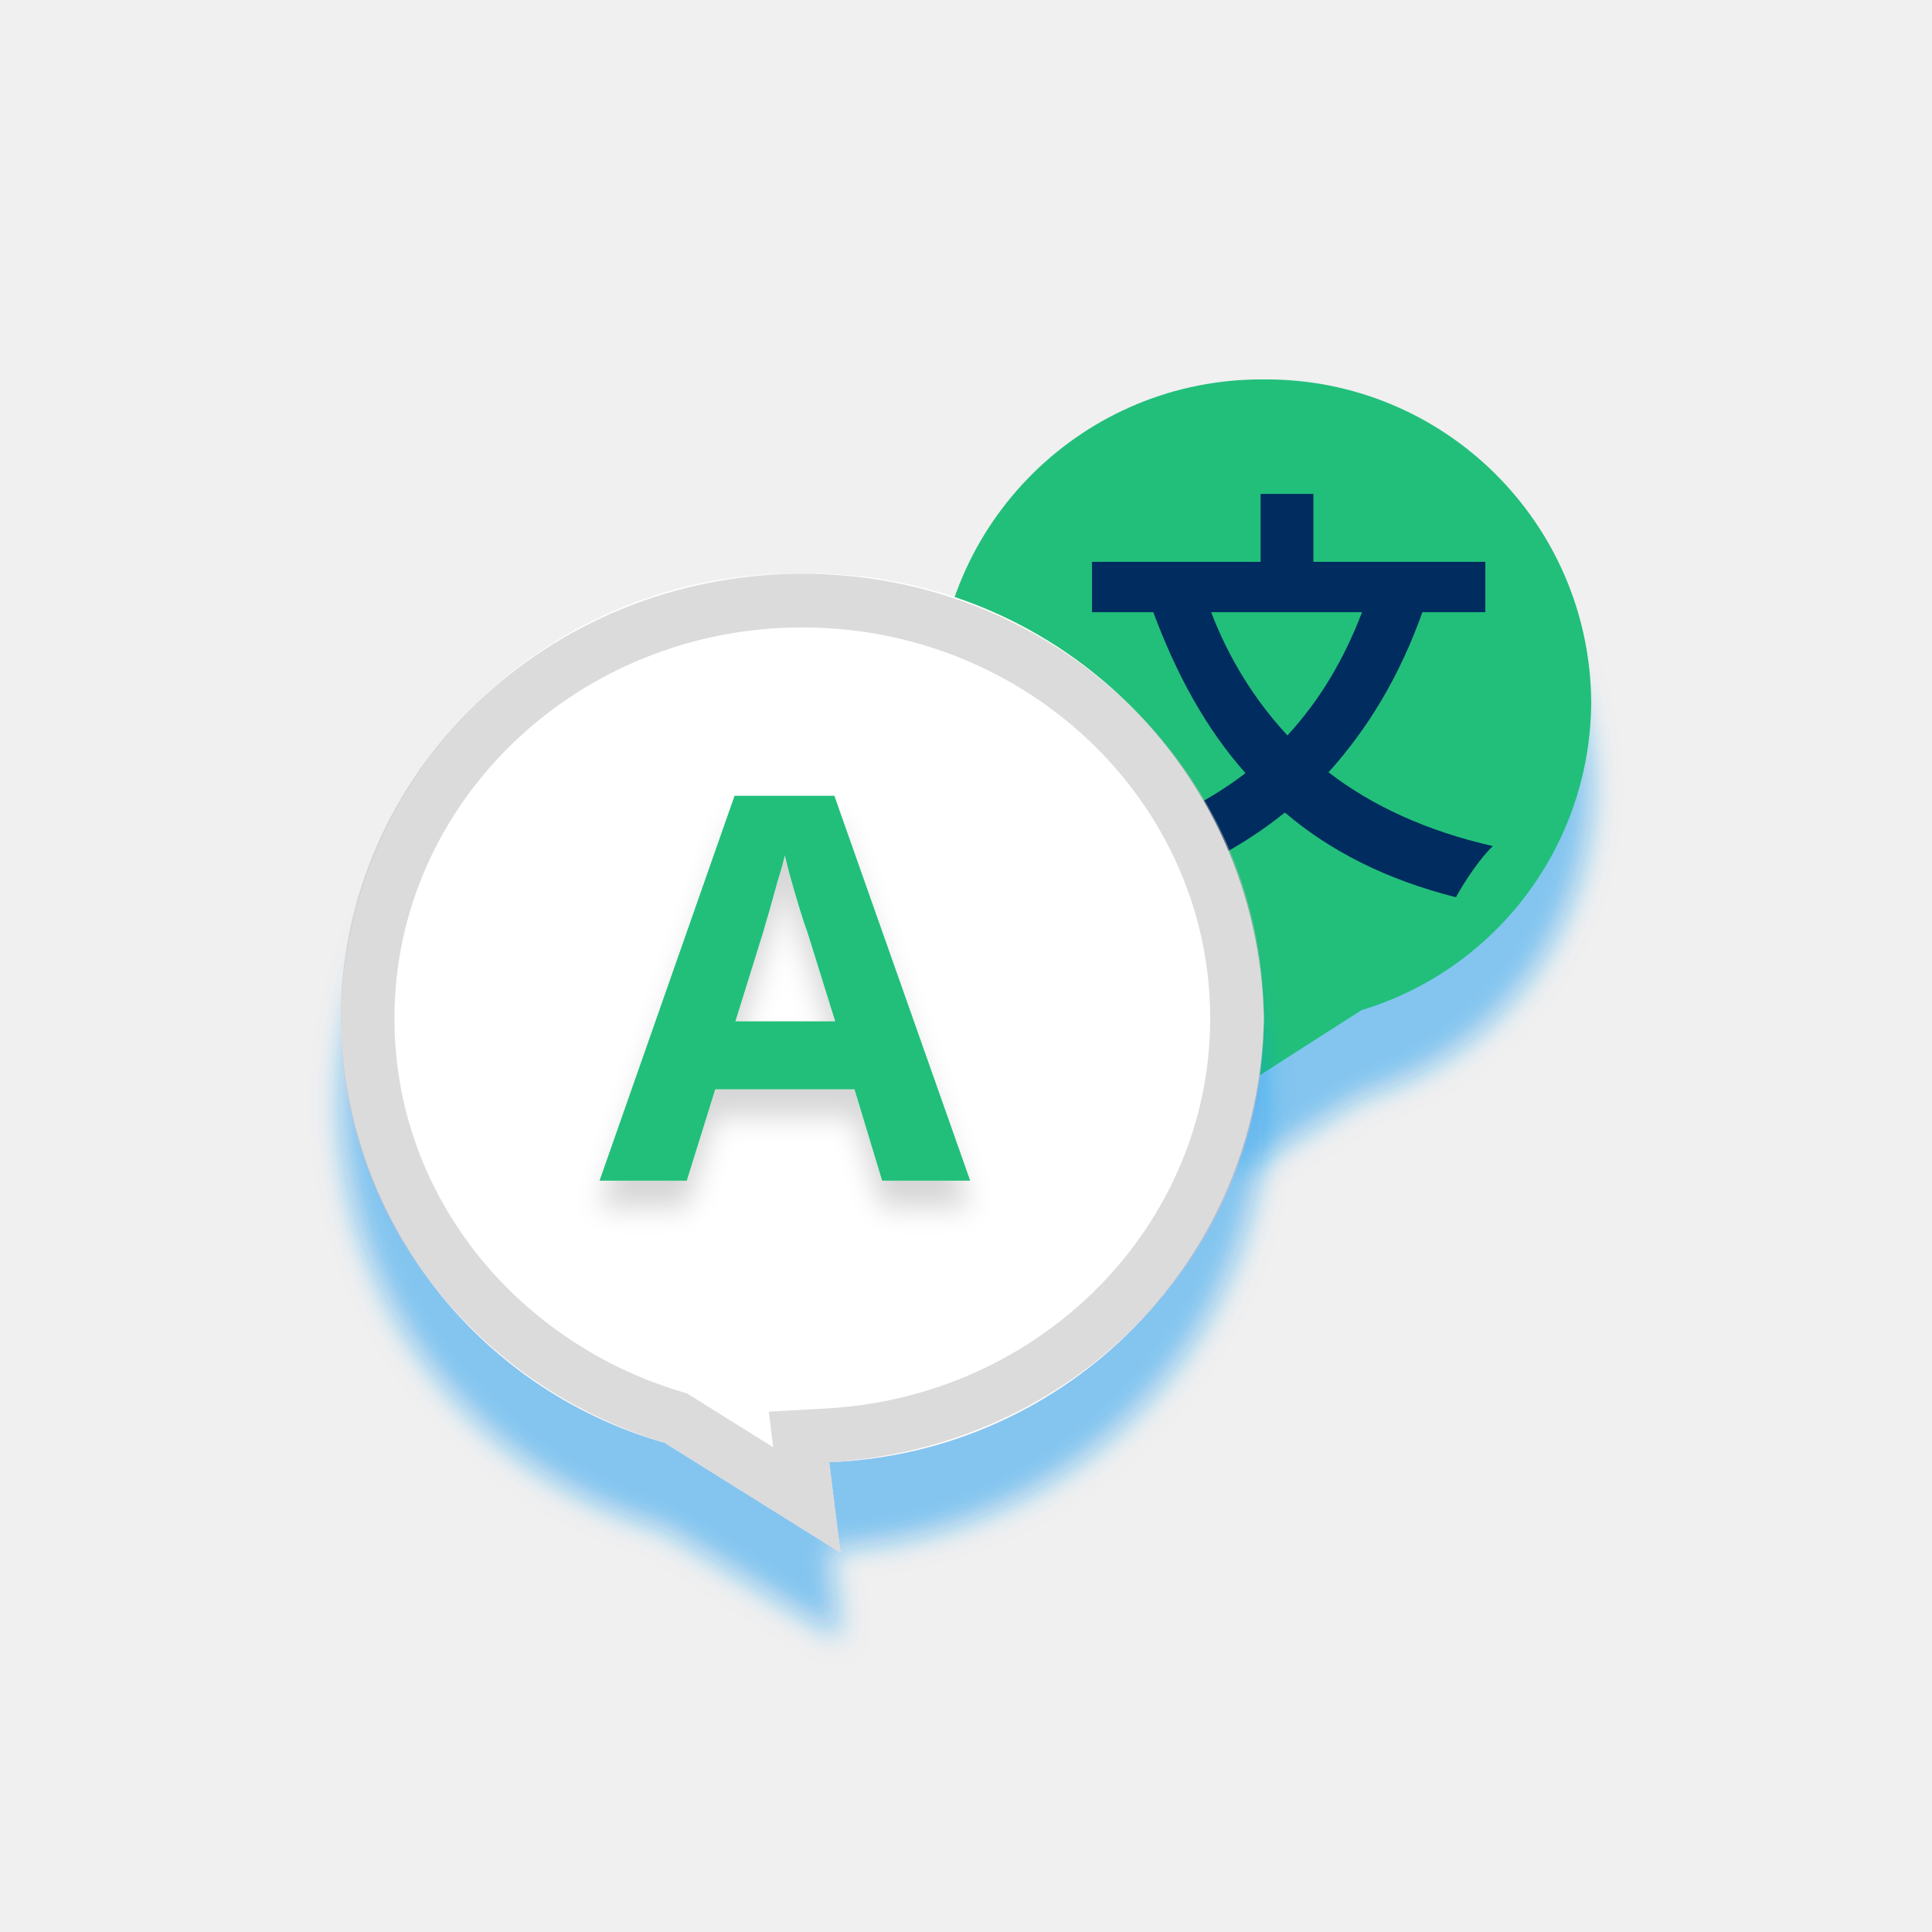
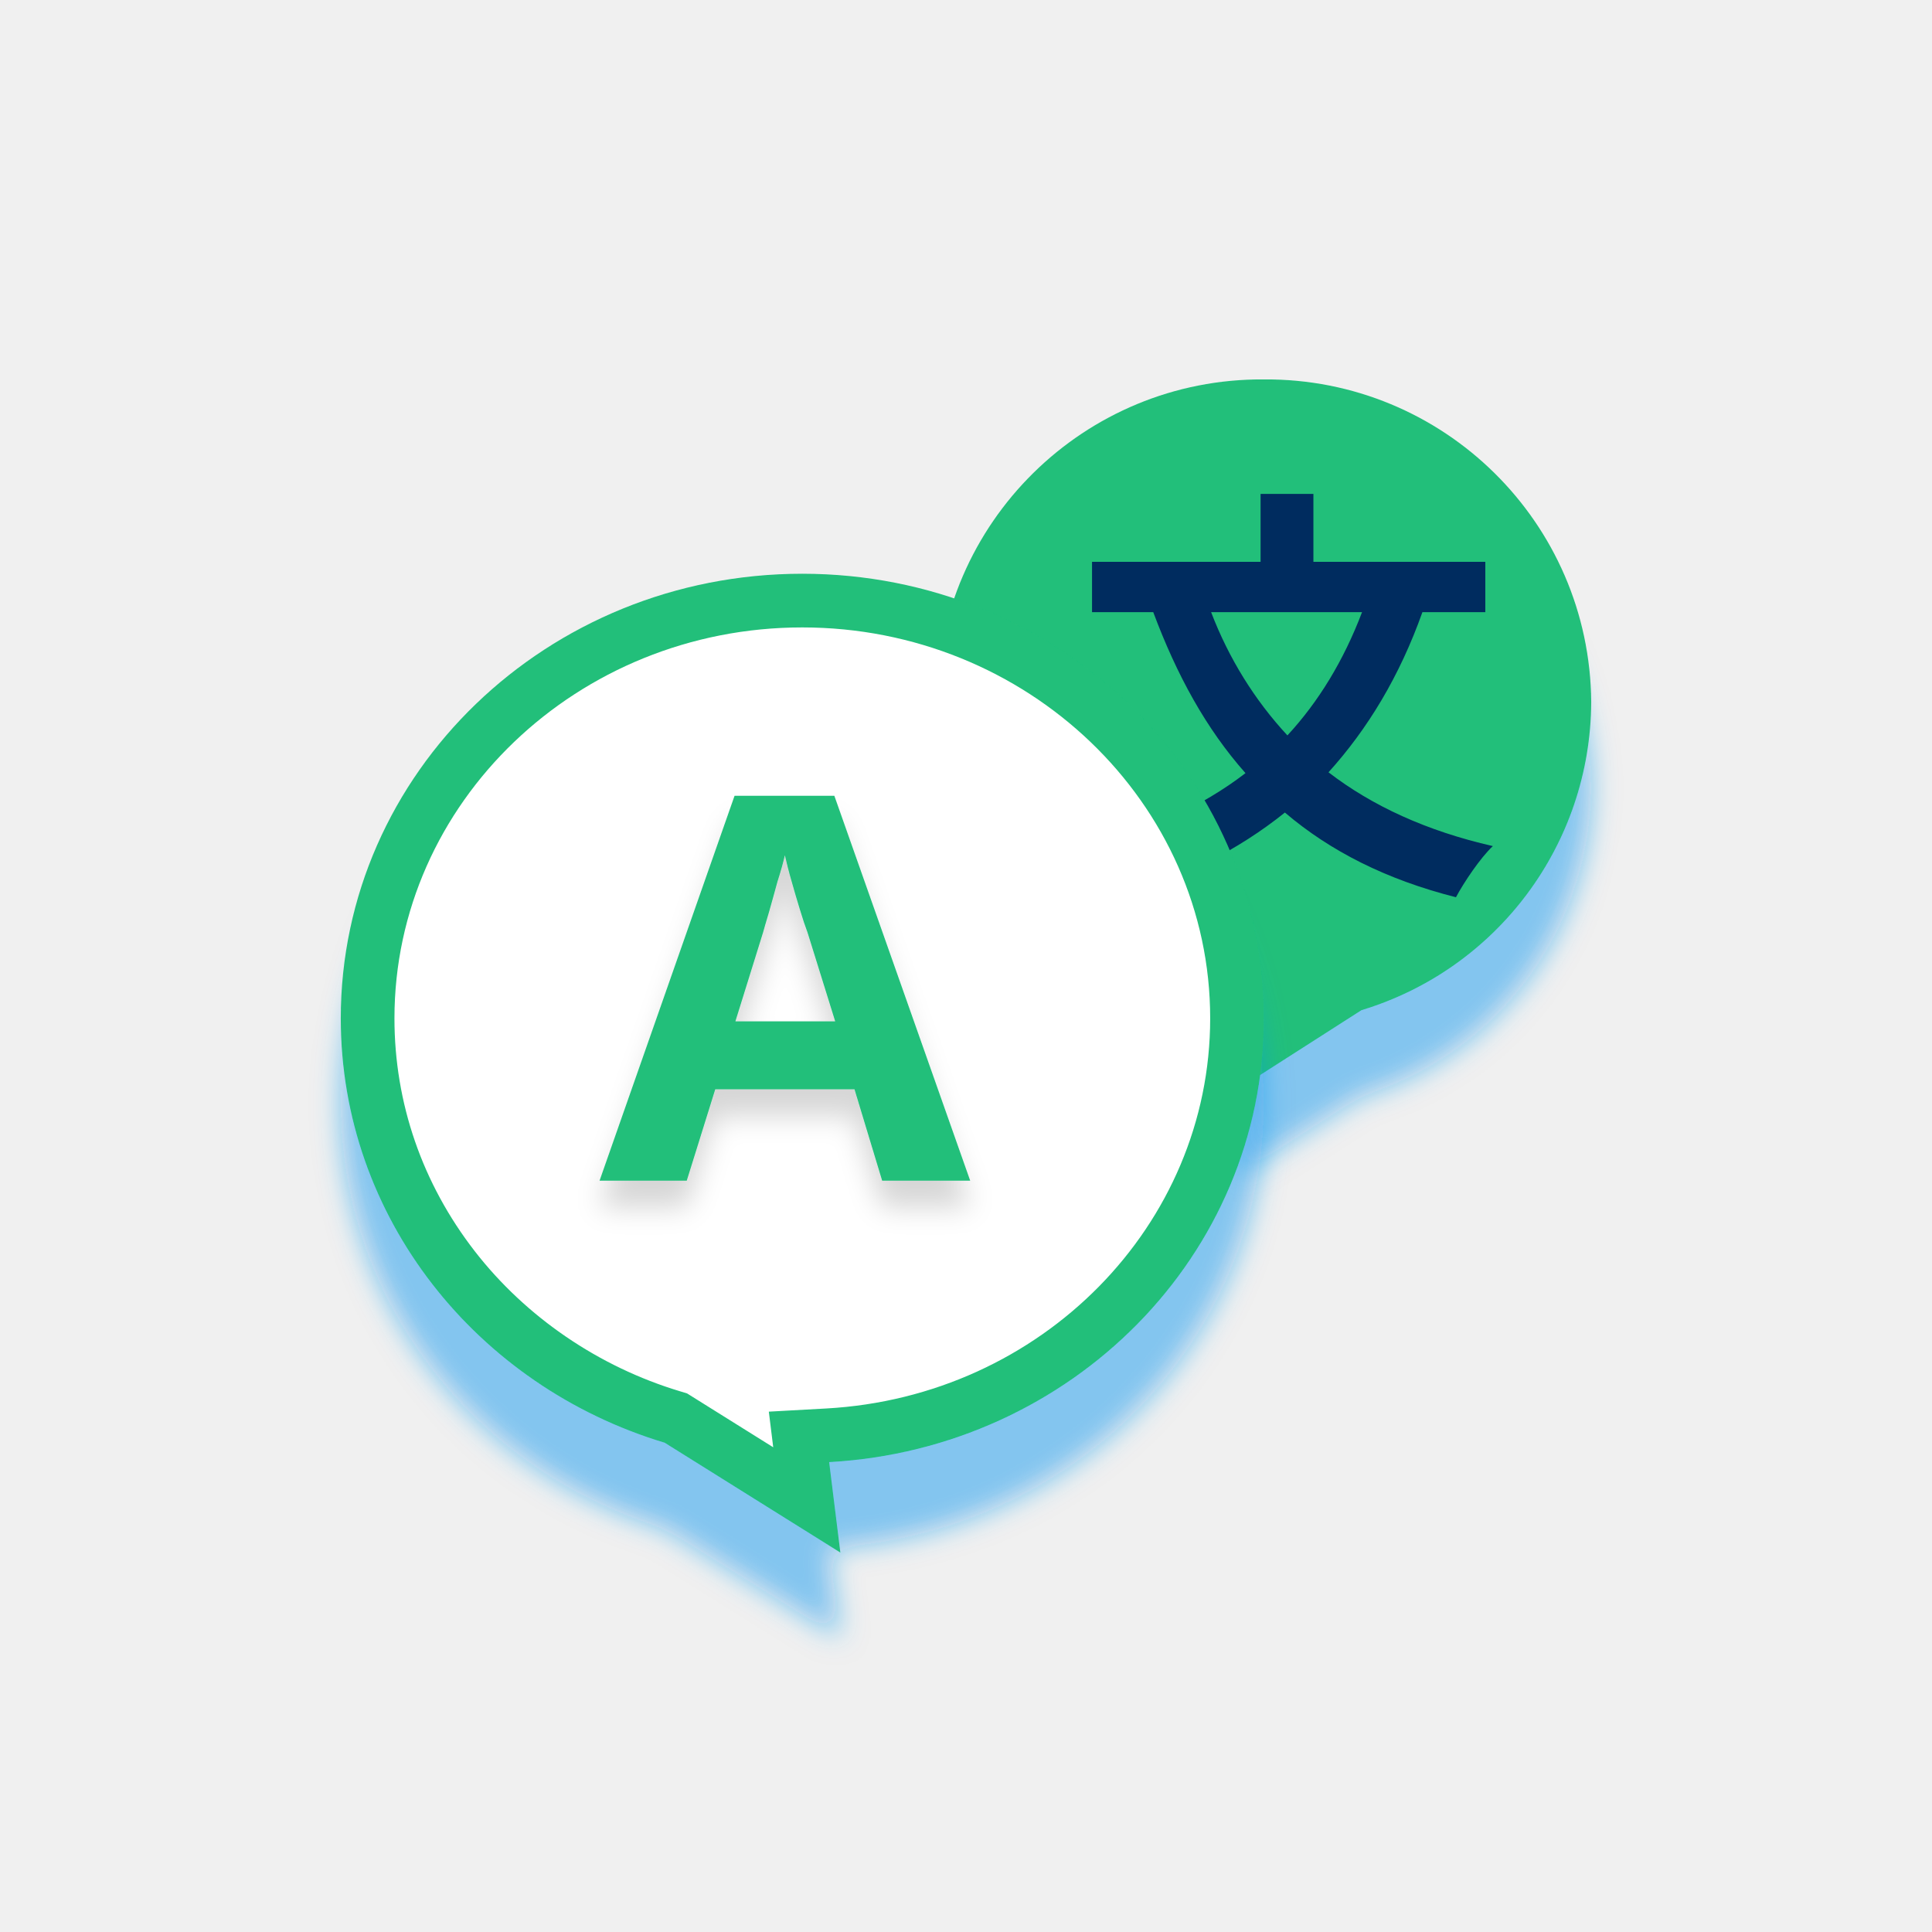
<svg xmlns="http://www.w3.org/2000/svg" id="Btn_Language" width="36" height="36" viewBox="0 0 36 36">
  <defs>
    <style>
      .cls-1, .cls-4 {
        fill: #fff;
      }

      .cls-1 {
        opacity: 0;
      }

      .cls-2, .cls-5 {
        fill: #20bf7a;
      }

      .cls-3 {
        fill: #002c5f;
        font-size: 8px;
        font-family: AppleSDGothicNeo-ExtraBold, Apple SD Gothic Neo;
      }

      .cls-3, .cls-5 {
        font-weight: 800;
        letter-spacing: 0.01em;
      }

      .cls-5 {
        font-size: 10px;
        font-family: Pretendard-Black, Pretendard;
      }

      .cls-6, .cls-7 {
        stroke: none;
      }

      .cls-7 {
-         fill: rgba(185,185,185,0.5);
+         fill: #20bf7a;
      }

      .cls-8 {
        filter: url(#A);
      }

      .cls-9 {
        filter: url(#합치기_6);
      }

      .cls-10 {
        filter: url(#합치기_5);
      }
    </style>
    <filter id="합치기_5" x="16.7" y="7.07" width="13.699" height="15.589" filterUnits="userSpaceOnUse">
      <feOffset dy="1.6" input="SourceAlpha" />
      <feGaussianBlur stdDeviation="0.25" result="blur" />
      <feFlood flood-color="#0f9af0" flood-opacity="0.502" />
      <feComposite operator="in" in2="blur" />
      <feComposite in="SourceGraphic" />
    </filter>
    <filter id="합치기_6" x="5.6" y="10.69" width="18.7" height="20.589" filterUnits="userSpaceOnUse">
      <feOffset dy="1.6" input="SourceAlpha" />
      <feGaussianBlur stdDeviation="0.25" result="blur-2" />
      <feFlood flood-color="#0f9af0" flood-opacity="0.502" />
      <feComposite operator="in" in2="blur-2" />
      <feComposite in="SourceGraphic" />
    </filter>
    <filter id="A" x="10.25" y="11.75" width="9.5" height="13.5" filterUnits="userSpaceOnUse">
      <feOffset dy="0.5" input="SourceAlpha" />
      <feGaussianBlur stdDeviation="0.25" result="blur-3" />
      <feFlood flood-opacity="0.161" />
      <feComposite operator="in" in2="blur-3" />
      <feComposite in="SourceGraphic" />
    </filter>
  </defs>
  <rect id="Area_Btn" class="cls-1" width="36" height="36" />
  <g class="cls-10" transform="matrix(1, 0, 0, 1, 0, 0)">
    <path id="합치기_5-2" data-name="합치기 5" class="cls-2" d="M-229.255-48.985a6.05,6.05,0,0,1-5.745-6A6.057,6.057,0,0,1-228.9-61a6.056,6.056,0,0,1,6.1,6.013,6.025,6.025,0,0,1-4.281,5.74l-2.322,1.486Z" transform="translate(252.45 68.07)" />
  </g>
  <text id="文" class="cls-3" transform="translate(23.45 16)">
    <tspan x="-3.46" y="0">文</tspan>
  </text>
  <g class="cls-9" transform="matrix(1, 0, 0, 1, 0, 0)">
    <g id="합치기_6-2" data-name="합치기 6" class="cls-4" transform="translate(23.55 28.93) rotate(180)">
-       <path class="cls-6" d="M8.1,1.686A8.424,8.424,0,0,0,0,9.955a8.446,8.446,0,0,0,8.6,8.284,8.446,8.446,0,0,0,8.6-8.284,8.328,8.328,0,0,0-6.035-7.908L7.891,0Z" />
+       <path class="cls-6" d="M 8.601 17.739 C 4.134 17.739 0.5 14.247 0.5 9.955 C 0.5 5.835 3.85 2.422 8.128 2.186 L 8.662 2.156 L 8.596 1.625 L 8.517 0.981 L 10.899 2.471 L 10.956 2.507 L 11.021 2.526 C 12.634 3.011 14.082 3.999 15.098 5.309 C 16.146 6.659 16.7 8.266 16.7 9.955 C 16.7 14.247 13.066 17.739 8.601 17.739 Z" />
      <path class="cls-7" d="M 9.142 1.962 L 9.224 2.626 L 8.155 2.685 C 4.143 2.906 1 6.1 1 9.955 C 1 13.972 4.41 17.239 8.601 17.239 C 12.791 17.239 16.2 13.972 16.2 9.955 C 16.2 8.378 15.682 6.877 14.703 5.615 C 13.75 4.387 12.391 3.46 10.877 3.005 L 10.748 2.966 L 9.142 1.962 M 7.891 -1.9073486328125e-06 L 11.164 2.047 C 14.662 3.098 17.2 6.241 17.2 9.955 C 17.2 14.531 13.35 18.239 8.601 18.239 C 3.85 18.239 3.814697265625e-06 14.531 3.814697265625e-06 9.955 C 3.814697265625e-06 5.543 3.582 1.936 8.1 1.686 L 7.891 -1.9073486328125e-06 Z" />
    </g>
  </g>
  <g class="cls-8" transform="matrix(1, 0, 0, 1, 0, 0)">
    <text id="A-2" data-name="A" class="cls-5" transform="translate(15 22)">
      <tspan x="-3.83" y="0">A</tspan>
    </text>
  </g>
</svg>
